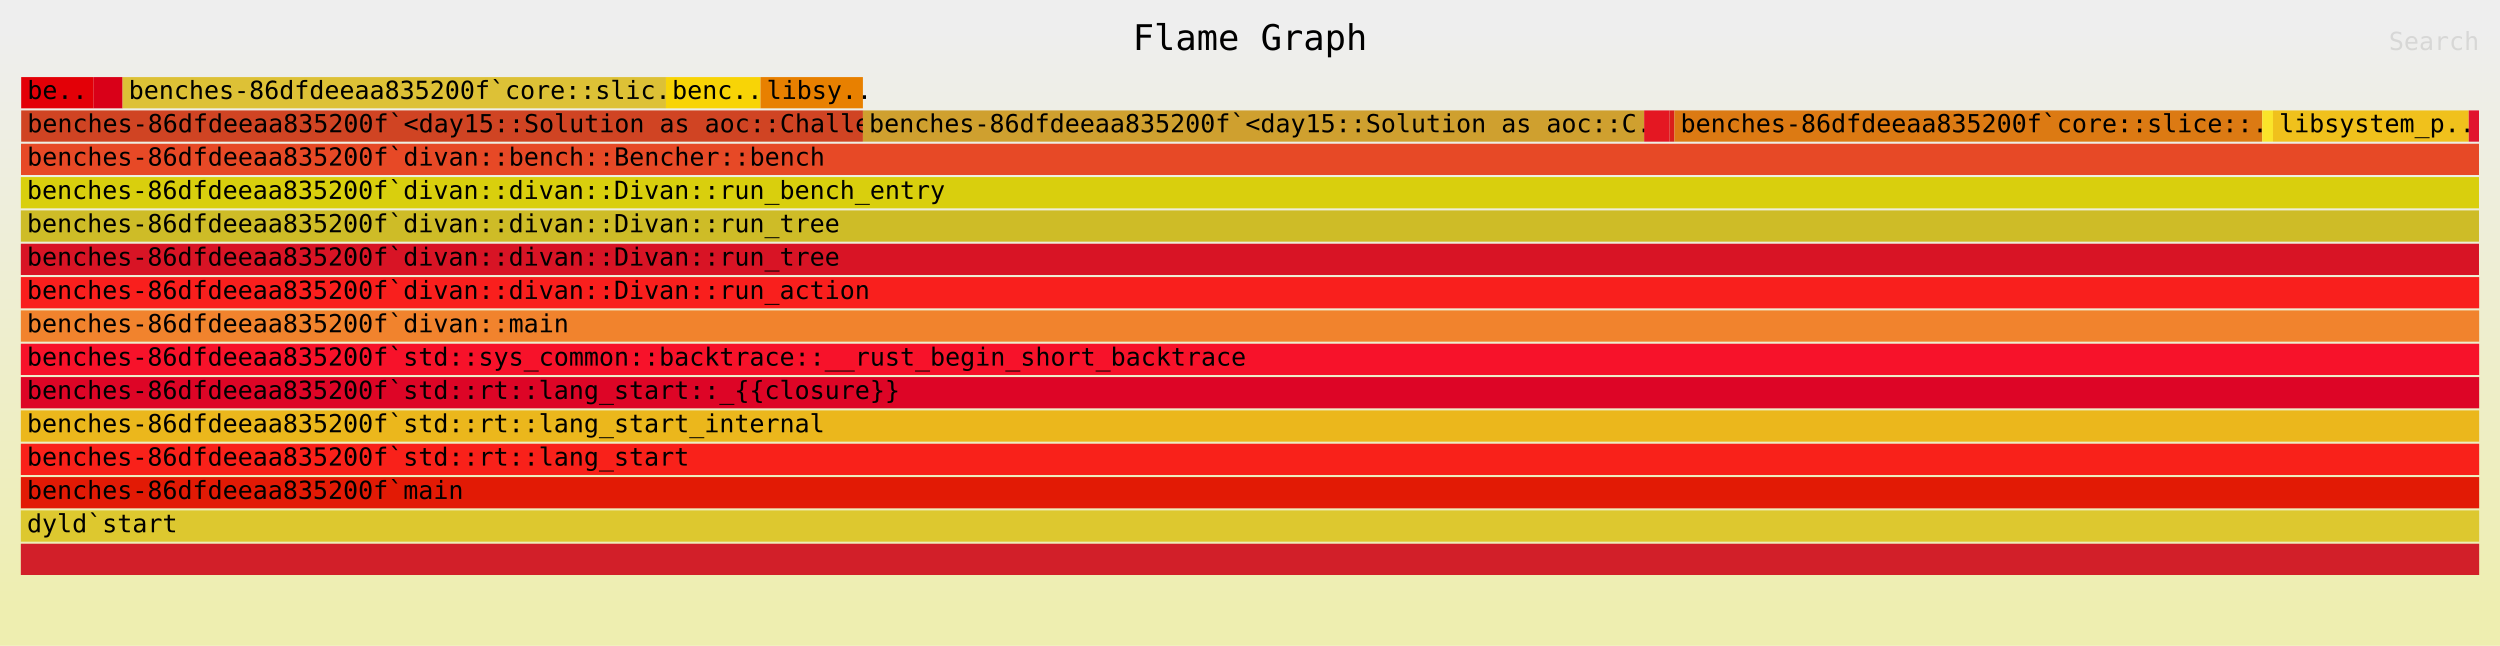
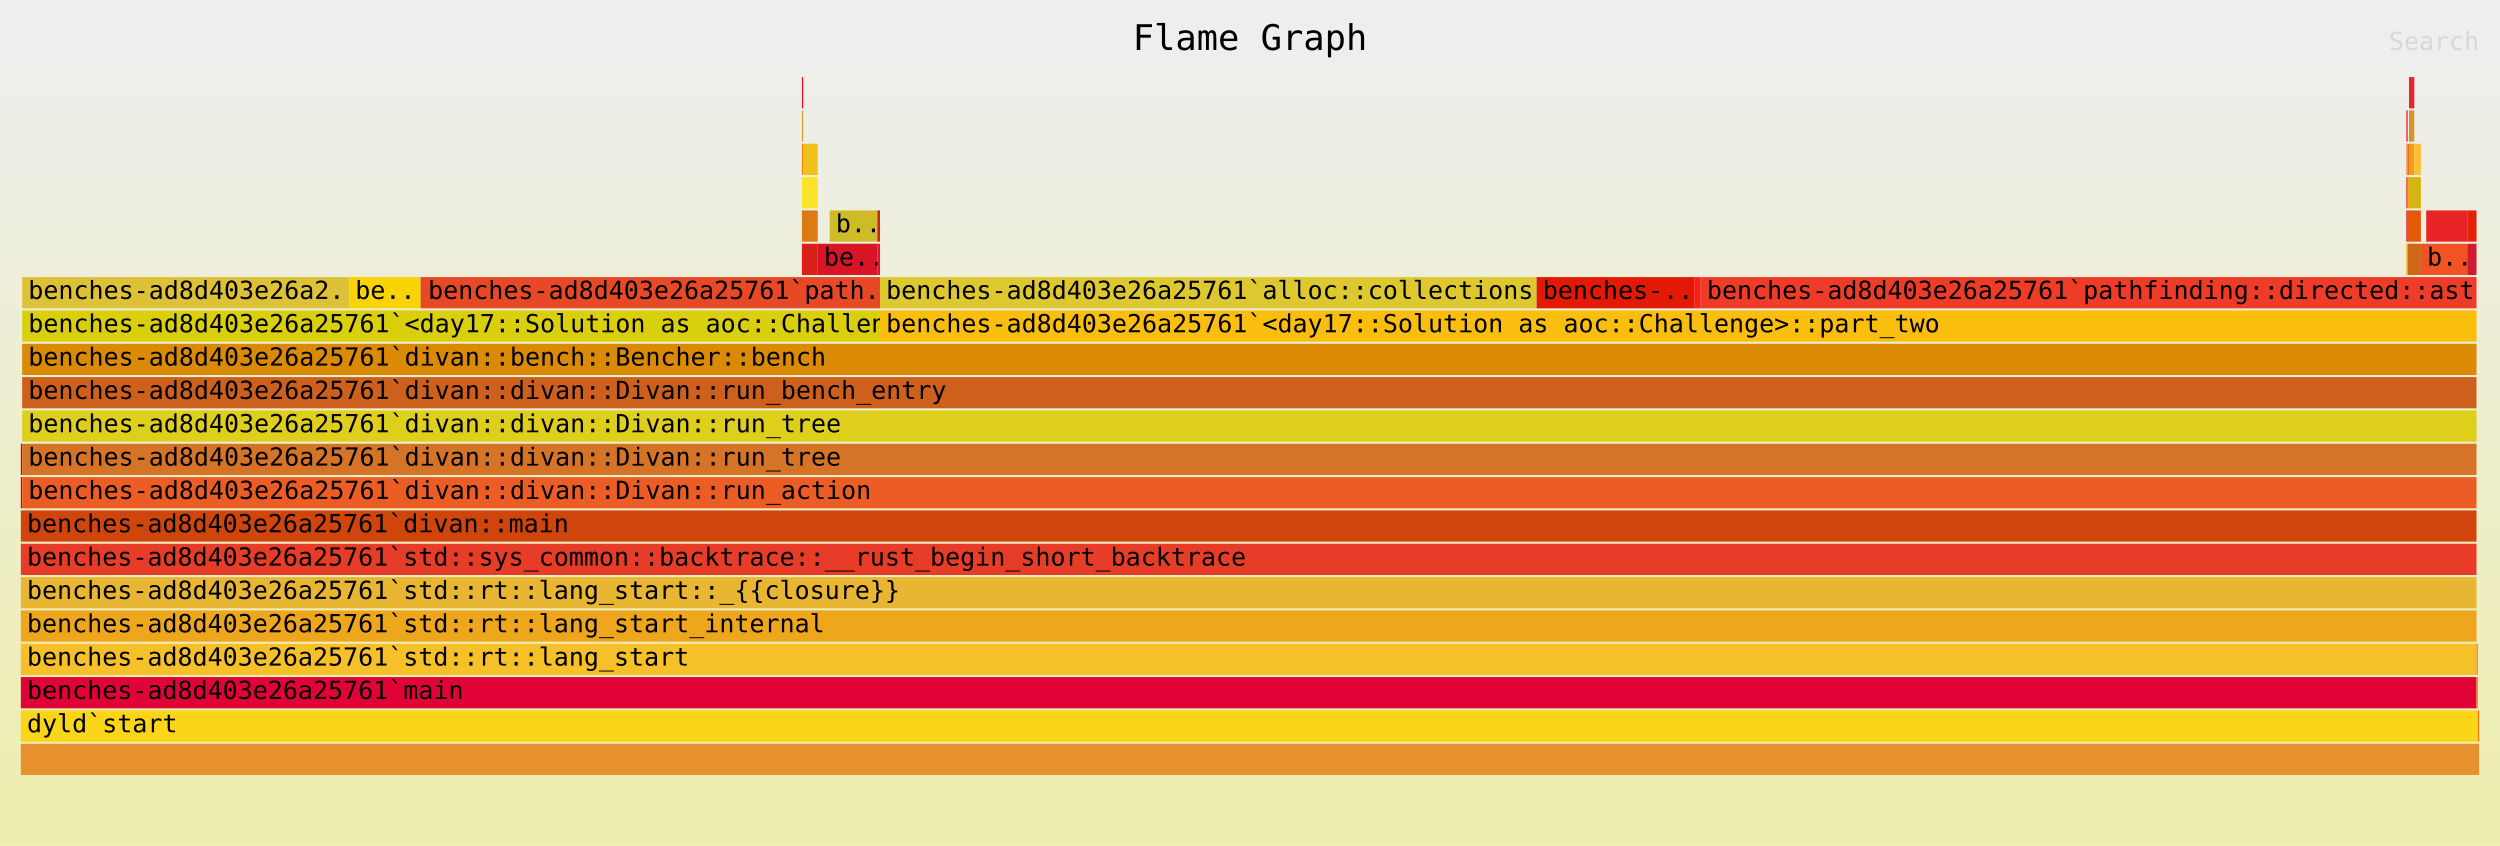
- <svg xmlns="http://www.w3.org/2000/svg" xmlns:ns1="http://github.com/jonhoo/inferno" version="1.1" width="1200" height="310" viewBox="0 0 1200 310">
+ <svg xmlns="http://www.w3.org/2000/svg" xmlns:ns1="http://github.com/jonhoo/inferno" version="1.1" width="1200" height="406" viewBox="0 0 1200 406">
  <defs>
    <linearGradient id="background" y1="0" y2="1" x1="0" x2="0">
      <stop stop-color="#eeeeee" offset="5%" />
      <stop stop-color="#eeeeb0" offset="95%" />
    </linearGradient>
  </defs>
  <style type="text/css">
text { font-family:monospace; font-size:12px }
#title { text-anchor:middle; font-size:17px; }
#matched { text-anchor:end; }
#search { text-anchor:end; opacity:0.1; cursor:pointer; }
#search:hover, #search.show { opacity:1; }
#subtitle { text-anchor:middle; font-color:rgb(160,160,160); }
#unzoom { cursor:pointer; }
#frames &gt; *:hover { stroke:black; stroke-width:0.5; cursor:pointer; }
.hide { display:none; }
.parent { opacity:0.5; }
</style>
-   <rect x="0" y="0" width="100%" height="310" fill="url(#background)" />
+   <rect x="0" y="0" width="100%" height="406" fill="url(#background)" />
  <text id="title" fill="rgb(0,0,0)" x="50%" y="24.00">Flame Graph</text>
-   <text id="details" fill="rgb(0,0,0)" x="10" y="293.00"> </text>
+   <text id="details" fill="rgb(0,0,0)" x="10" y="389.00"> </text>
  <text id="unzoom" class="hide" fill="rgb(0,0,0)" x="10" y="24.00">Reset Zoom</text>
  <text id="search" fill="rgb(0,0,0)" x="1190" y="24.00">Search</text>
-   <text id="matched" fill="rgb(0,0,0)" x="1190" y="293.00"> </text>
-   <svg id="frames" x="10" width="1180" total_samples="14617">
-     <g>
-       <rect x="0.014%" y="37" width="2.949%" height="15" fill="rgb(227,0,7)" ns1:x="2" ns1:w="431" />
-       <text x="0.264%" y="47.50">be..</text>
-     </g>
-     <g>
-       <rect x="2.962%" y="37" width="1.177%" height="15" fill="rgb(217,0,24)" ns1:x="433" ns1:w="172" />
-       <text x="3.212%" y="47.50" />
-     </g>
-     <g>
-       <rect x="4.139%" y="37" width="22.104%" height="15" fill="rgb(221,193,54)" ns1:x="605" ns1:w="3231" />
-       <text x="4.389%" y="47.50">benches-86dfdeeaa835200f`core::slic..</text>
-     </g>
-     <g>
-       <rect x="26.243%" y="37" width="3.845%" height="15" fill="rgb(248,212,6)" ns1:x="3836" ns1:w="562" />
-       <text x="26.493%" y="47.50">benc..</text>
-     </g>
-     <g>
-       <rect x="0.014%" y="53" width="34.241%" height="15" fill="rgb(208,68,35)" ns1:x="2" ns1:w="5005" />
-       <text x="0.264%" y="63.50">benches-86dfdeeaa835200f`&lt;day15::Solution as aoc::Challe..</text>
-     </g>
-     <g>
-       <rect x="30.088%" y="37" width="4.166%" height="15" fill="rgb(232,128,0)" ns1:x="4398" ns1:w="609" />
-       <text x="30.338%" y="47.50">libsy..</text>
-     </g>
-     <g>
-       <rect x="34.255%" y="53" width="31.778%" height="15" fill="rgb(207,160,47)" ns1:x="5007" ns1:w="4645" />
-       <text x="34.505%" y="63.50">benches-86dfdeeaa835200f`&lt;day15::Solution as aoc::C..</text>
-     </g>
-     <g>
-       <rect x="66.033%" y="53" width="1.026%" height="15" fill="rgb(228,23,34)" ns1:x="9652" ns1:w="150" />
-       <text x="66.283%" y="63.50" />
-     </g>
-     <g>
-       <rect x="67.059%" y="53" width="0.205%" height="15" fill="rgb(218,30,26)" ns1:x="9802" ns1:w="30" />
-       <text x="67.309%" y="63.50" />
-     </g>
-     <g>
-       <rect x="67.264%" y="53" width="23.91%" height="15" fill="rgb(220,122,19)" ns1:x="9832" ns1:w="3495" />
-       <text x="67.514%" y="63.50">benches-86dfdeeaa835200f`core::slice::..</text>
-     </g>
-     <g>
-       <rect x="91.175%" y="53" width="0.438%" height="15" fill="rgb(250,228,42)" ns1:x="13327" ns1:w="64" />
-       <text x="91.425%" y="63.50" />
-     </g>
-     <g>
-       <rect x="91.612%" y="53" width="7.963%" height="15" fill="rgb(240,193,28)" ns1:x="13391" ns1:w="1164" />
-       <text x="91.862%" y="63.50">libsystem_p..</text>
-     </g>
-     <g>
-       <rect x="0%" y="117" width="99.993%" height="15" fill="rgb(216,20,37)" ns1:x="0" ns1:w="14616" />
-       <text x="0.25%" y="127.50">benches-86dfdeeaa835200f`divan::divan::Divan::run_tree</text>
-     </g>
-     <g>
-       <rect x="0%" y="101" width="99.993%" height="15" fill="rgb(206,188,39)" ns1:x="0" ns1:w="14616" />
-       <text x="0.25%" y="111.50">benches-86dfdeeaa835200f`divan::divan::Divan::run_tree</text>
-     </g>
-     <g>
-       <rect x="0%" y="85" width="99.993%" height="15" fill="rgb(217,207,13)" ns1:x="0" ns1:w="14616" />
-       <text x="0.25%" y="95.50">benches-86dfdeeaa835200f`divan::divan::Divan::run_bench_entry</text>
-     </g>
-     <g>
-       <rect x="0.007%" y="69" width="99.986%" height="15" fill="rgb(231,73,38)" ns1:x="1" ns1:w="14615" />
-       <text x="0.257%" y="79.50">benches-86dfdeeaa835200f`divan::bench::Bencher::bench</text>
-     </g>
-     <g>
-       <rect x="99.576%" y="53" width="0.417%" height="15" fill="rgb(225,20,46)" ns1:x="14555" ns1:w="61" />
-       <text x="99.826%" y="63.50" />
-     </g>
-     <g>
-       <rect x="0%" y="261" width="100%" height="15" fill="rgb(210,31,41)" ns1:x="0" ns1:w="14617" />
-       <text x="0.25%" y="271.50" />
-     </g>
-     <g>
-       <rect x="0%" y="245" width="100%" height="15" fill="rgb(221,200,47)" ns1:x="0" ns1:w="14617" />
-       <text x="0.25%" y="255.50">dyld`start</text>
-     </g>
-     <g>
-       <rect x="0%" y="229" width="100%" height="15" fill="rgb(226,26,5)" ns1:x="0" ns1:w="14617" />
-       <text x="0.25%" y="239.50">benches-86dfdeeaa835200f`main</text>
-     </g>
-     <g>
-       <rect x="0%" y="213" width="100%" height="15" fill="rgb(249,33,26)" ns1:x="0" ns1:w="14617" />
-       <text x="0.25%" y="223.50">benches-86dfdeeaa835200f`std::rt::lang_start</text>
-     </g>
-     <g>
-       <rect x="0%" y="197" width="100%" height="15" fill="rgb(235,183,28)" ns1:x="0" ns1:w="14617" />
-       <text x="0.25%" y="207.50">benches-86dfdeeaa835200f`std::rt::lang_start_internal</text>
-     </g>
-     <g>
-       <rect x="0%" y="181" width="100%" height="15" fill="rgb(221,5,38)" ns1:x="0" ns1:w="14617" />
-       <text x="0.25%" y="191.50">benches-86dfdeeaa835200f`std::rt::lang_start::_{{closure}}</text>
-     </g>
-     <g>
-       <rect x="0%" y="165" width="100%" height="15" fill="rgb(247,18,42)" ns1:x="0" ns1:w="14617" />
-       <text x="0.25%" y="175.50">benches-86dfdeeaa835200f`std::sys_common::backtrace::__rust_begin_short_backtrace</text>
-     </g>
-     <g>
-       <rect x="0%" y="149" width="100%" height="15" fill="rgb(241,131,45)" ns1:x="0" ns1:w="14617" />
-       <text x="0.25%" y="159.50">benches-86dfdeeaa835200f`divan::main</text>
-     </g>
-     <g>
-       <rect x="0%" y="133" width="100%" height="15" fill="rgb(249,31,29)" ns1:x="0" ns1:w="14617" />
-       <text x="0.25%" y="143.50">benches-86dfdeeaa835200f`divan::divan::Divan::run_action</text>
+   <text id="matched" fill="rgb(0,0,0)" x="1190" y="389.00"> </text>
+   <svg id="frames" x="10" width="1180" total_samples="1857">
+     <g>
+       <rect x="0%" y="229" width="0.054%" height="15" fill="rgb(227,0,7)" ns1:x="0" ns1:w="1" />
+       <text x="0.25%" y="239.50" />
+     </g>
+     <g>
+       <rect x="0%" y="213" width="0.054%" height="15" fill="rgb(217,0,24)" ns1:x="0" ns1:w="1" />
+       <text x="0.25%" y="223.50" />
+     </g>
+     <g>
+       <rect x="0.054%" y="133" width="13.301%" height="15" fill="rgb(221,193,54)" ns1:x="1" ns1:w="247" />
+       <text x="0.304%" y="143.50">benches-ad8d403e26a2..</text>
+     </g>
+     <g>
+       <rect x="13.355%" y="133" width="2.908%" height="15" fill="rgb(248,212,6)" ns1:x="248" ns1:w="54" />
+       <text x="13.605%" y="143.50">be..</text>
+     </g>
+     <g>
+       <rect x="16.263%" y="133" width="0.054%" height="15" fill="rgb(208,68,35)" ns1:x="302" ns1:w="1" />
+       <text x="16.513%" y="143.50" />
+     </g>
+     <g>
+       <rect x="31.772%" y="69" width="0.054%" height="15" fill="rgb(232,128,0)" ns1:x="590" ns1:w="1" />
+       <text x="32.022%" y="79.50" />
+     </g>
+     <g>
+       <rect x="31.772%" y="53" width="0.054%" height="15" fill="rgb(207,160,47)" ns1:x="590" ns1:w="1" />
+       <text x="32.022%" y="63.50" />
+     </g>
+     <g>
+       <rect x="31.772%" y="37" width="0.054%" height="15" fill="rgb(228,23,34)" ns1:x="590" ns1:w="1" />
+       <text x="32.022%" y="47.50" />
+     </g>
+     <g>
+       <rect x="31.772%" y="117" width="0.646%" height="15" fill="rgb(218,30,26)" ns1:x="590" ns1:w="12" />
+       <text x="32.022%" y="127.50" />
+     </g>
+     <g>
+       <rect x="31.772%" y="101" width="0.646%" height="15" fill="rgb(220,122,19)" ns1:x="590" ns1:w="12" />
+       <text x="32.022%" y="111.50" />
+     </g>
+     <g>
+       <rect x="31.772%" y="85" width="0.646%" height="15" fill="rgb(250,228,42)" ns1:x="590" ns1:w="12" />
+       <text x="32.022%" y="95.50" />
+     </g>
+     <g>
+       <rect x="31.826%" y="69" width="0.592%" height="15" fill="rgb(240,193,28)" ns1:x="591" ns1:w="11" />
+       <text x="32.075%" y="79.50" />
+     </g>
+     <g>
+       <rect x="32.418%" y="117" width="2.423%" height="15" fill="rgb(216,20,37)" ns1:x="602" ns1:w="45" />
+       <text x="32.668%" y="127.50">be..</text>
+     </g>
+     <g>
+       <rect x="32.903%" y="101" width="1.939%" height="15" fill="rgb(206,188,39)" ns1:x="611" ns1:w="36" />
+       <text x="33.153%" y="111.50">b..</text>
+     </g>
+     <g>
+       <rect x="0.054%" y="149" width="34.895%" height="15" fill="rgb(217,207,13)" ns1:x="1" ns1:w="648" />
+       <text x="0.304%" y="159.50">benches-ad8d403e26a25761`&lt;day17::Solution as aoc::Challen..</text>
+     </g>
+     <g>
+       <rect x="16.317%" y="133" width="18.632%" height="15" fill="rgb(231,73,38)" ns1:x="303" ns1:w="346" />
+       <text x="16.567%" y="143.50">benches-ad8d403e26a25761`path..</text>
+     </g>
+     <g>
+       <rect x="34.841%" y="117" width="0.108%" height="15" fill="rgb(225,20,46)" ns1:x="647" ns1:w="2" />
+       <text x="35.091%" y="127.50" />
+     </g>
+     <g>
+       <rect x="34.841%" y="101" width="0.108%" height="15" fill="rgb(210,31,41)" ns1:x="647" ns1:w="2" />
+       <text x="35.091%" y="111.50" />
+     </g>
+     <g>
+       <rect x="34.949%" y="133" width="26.71%" height="15" fill="rgb(221,200,47)" ns1:x="649" ns1:w="496" />
+       <text x="35.199%" y="143.50">benches-ad8d403e26a25761`alloc::collections..</text>
+     </g>
+     <g>
+       <rect x="61.659%" y="133" width="6.408%" height="15" fill="rgb(226,26,5)" ns1:x="1145" ns1:w="119" />
+       <text x="61.909%" y="143.50">benches-..</text>
+     </g>
+     <g>
+       <rect x="68.067%" y="133" width="0.269%" height="15" fill="rgb(249,33,26)" ns1:x="1264" ns1:w="5" />
+       <text x="68.317%" y="143.50" />
+     </g>
+     <g>
+       <rect x="97.038%" y="117" width="0.054%" height="15" fill="rgb(235,183,28)" ns1:x="1802" ns1:w="1" />
+       <text x="97.288%" y="127.50" />
+     </g>
+     <g>
+       <rect x="97.038%" y="101" width="0.054%" height="15" fill="rgb(221,5,38)" ns1:x="1802" ns1:w="1" />
+       <text x="97.288%" y="111.50" />
+     </g>
+     <g>
+       <rect x="97.038%" y="85" width="0.054%" height="15" fill="rgb(247,18,42)" ns1:x="1802" ns1:w="1" />
+       <text x="97.288%" y="95.50" />
+     </g>
+     <g>
+       <rect x="97.038%" y="69" width="0.054%" height="15" fill="rgb(241,131,45)" ns1:x="1802" ns1:w="1" />
+       <text x="97.288%" y="79.50" />
+     </g>
+     <g>
+       <rect x="97.038%" y="53" width="0.054%" height="15" fill="rgb(249,31,29)" ns1:x="1802" ns1:w="1" />
+       <text x="97.288%" y="63.50" />
+     </g>
+     <g>
+       <rect x="97.092%" y="69" width="0.054%" height="15" fill="rgb(225,111,53)" ns1:x="1803" ns1:w="1" />
+       <text x="97.342%" y="79.50" />
+     </g>
+     <g>
+       <rect x="97.146%" y="69" width="0.215%" height="15" fill="rgb(238,160,17)" ns1:x="1804" ns1:w="4" />
+       <text x="97.396%" y="79.50" />
+     </g>
+     <g>
+       <rect x="97.146%" y="53" width="0.215%" height="15" fill="rgb(214,148,48)" ns1:x="1804" ns1:w="4" />
+       <text x="97.396%" y="63.50" />
+     </g>
+     <g>
+       <rect x="97.146%" y="37" width="0.215%" height="15" fill="rgb(232,36,49)" ns1:x="1804" ns1:w="4" />
+       <text x="97.396%" y="47.50" />
+     </g>
+     <g>
+       <rect x="97.092%" y="117" width="0.538%" height="15" fill="rgb(209,103,24)" ns1:x="1803" ns1:w="10" />
+       <text x="97.342%" y="127.50" />
+     </g>
+     <g>
+       <rect x="97.092%" y="101" width="0.538%" height="15" fill="rgb(229,88,8)" ns1:x="1803" ns1:w="10" />
+       <text x="97.342%" y="111.50" />
+     </g>
+     <g>
+       <rect x="97.092%" y="85" width="0.538%" height="15" fill="rgb(213,181,19)" ns1:x="1803" ns1:w="10" />
+       <text x="97.342%" y="95.50" />
+     </g>
+     <g>
+       <rect x="97.361%" y="69" width="0.269%" height="15" fill="rgb(254,191,54)" ns1:x="1808" ns1:w="5" />
+       <text x="97.611%" y="79.50" />
+     </g>
+     <g>
+       <rect x="97.631%" y="117" width="1.885%" height="15" fill="rgb(241,83,37)" ns1:x="1813" ns1:w="35" />
+       <text x="97.881%" y="127.50">b..</text>
+     </g>
+     <g>
+       <rect x="97.846%" y="101" width="1.669%" height="15" fill="rgb(233,36,39)" ns1:x="1817" ns1:w="31" />
+       <text x="98.096%" y="111.50" />
+     </g>
+     <g>
+       <rect x="0%" y="325" width="99.892%" height="15" fill="rgb(226,3,54)" ns1:x="0" ns1:w="1855" />
+       <text x="0.25%" y="335.50">benches-ad8d403e26a25761`main</text>
+     </g>
+     <g>
+       <rect x="0%" y="309" width="99.892%" height="15" fill="rgb(245,192,40)" ns1:x="0" ns1:w="1855" />
+       <text x="0.25%" y="319.50">benches-ad8d403e26a25761`std::rt::lang_start</text>
+     </g>
+     <g>
+       <rect x="0%" y="293" width="99.892%" height="15" fill="rgb(238,167,29)" ns1:x="0" ns1:w="1855" />
+       <text x="0.25%" y="303.50">benches-ad8d403e26a25761`std::rt::lang_start_internal</text>
+     </g>
+     <g>
+       <rect x="0%" y="277" width="99.892%" height="15" fill="rgb(232,182,51)" ns1:x="0" ns1:w="1855" />
+       <text x="0.25%" y="287.50">benches-ad8d403e26a25761`std::rt::lang_start::_{{closure}}</text>
+     </g>
+     <g>
+       <rect x="0%" y="261" width="99.892%" height="15" fill="rgb(231,60,39)" ns1:x="0" ns1:w="1855" />
+       <text x="0.25%" y="271.50">benches-ad8d403e26a25761`std::sys_common::backtrace::__rust_begin_short_backtrace</text>
+     </g>
+     <g>
+       <rect x="0%" y="245" width="99.892%" height="15" fill="rgb(208,69,12)" ns1:x="0" ns1:w="1855" />
+       <text x="0.25%" y="255.50">benches-ad8d403e26a25761`divan::main</text>
+     </g>
+     <g>
+       <rect x="0.054%" y="229" width="99.838%" height="15" fill="rgb(235,93,37)" ns1:x="1" ns1:w="1854" />
+       <text x="0.304%" y="239.50">benches-ad8d403e26a25761`divan::divan::Divan::run_action</text>
+     </g>
+     <g>
+       <rect x="0.054%" y="213" width="99.838%" height="15" fill="rgb(213,116,39)" ns1:x="1" ns1:w="1854" />
+       <text x="0.304%" y="223.50">benches-ad8d403e26a25761`divan::divan::Divan::run_tree</text>
+     </g>
+     <g>
+       <rect x="0.054%" y="197" width="99.838%" height="15" fill="rgb(222,207,29)" ns1:x="1" ns1:w="1854" />
+       <text x="0.304%" y="207.50">benches-ad8d403e26a25761`divan::divan::Divan::run_tree</text>
+     </g>
+     <g>
+       <rect x="0.054%" y="181" width="99.838%" height="15" fill="rgb(206,96,30)" ns1:x="1" ns1:w="1854" />
+       <text x="0.304%" y="191.50">benches-ad8d403e26a25761`divan::divan::Divan::run_bench_entry</text>
+     </g>
+     <g>
+       <rect x="0.054%" y="165" width="99.838%" height="15" fill="rgb(218,138,4)" ns1:x="1" ns1:w="1854" />
+       <text x="0.304%" y="175.50">benches-ad8d403e26a25761`divan::bench::Bencher::bench</text>
+     </g>
+     <g>
+       <rect x="34.949%" y="149" width="64.944%" height="15" fill="rgb(250,191,14)" ns1:x="649" ns1:w="1206" />
+       <text x="35.199%" y="159.50">benches-ad8d403e26a25761`&lt;day17::Solution as aoc::Challenge&gt;::part_two</text>
+     </g>
+     <g>
+       <rect x="68.336%" y="133" width="31.556%" height="15" fill="rgb(239,60,40)" ns1:x="1269" ns1:w="586" />
+       <text x="68.586%" y="143.50">benches-ad8d403e26a25761`pathfinding::directed::ast..</text>
+     </g>
+     <g>
+       <rect x="99.515%" y="117" width="0.377%" height="15" fill="rgb(206,27,48)" ns1:x="1848" ns1:w="7" />
+       <text x="99.765%" y="127.50" />
+     </g>
+     <g>
+       <rect x="99.515%" y="101" width="0.377%" height="15" fill="rgb(225,35,8)" ns1:x="1848" ns1:w="7" />
+       <text x="99.765%" y="111.50" />
+     </g>
+     <g>
+       <rect x="0%" y="341" width="99.946%" height="15" fill="rgb(250,213,24)" ns1:x="0" ns1:w="1856" />
+       <text x="0.25%" y="351.50">dyld`start</text>
+     </g>
+     <g>
+       <rect x="99.892%" y="325" width="0.054%" height="15" fill="rgb(247,123,22)" ns1:x="1855" ns1:w="1" />
+       <text x="100.142%" y="335.50" />
+     </g>
+     <g>
+       <rect x="99.892%" y="309" width="0.054%" height="15" fill="rgb(231,138,38)" ns1:x="1855" ns1:w="1" />
+       <text x="100.142%" y="319.50" />
+     </g>
+     <g>
+       <rect x="0%" y="357" width="100%" height="15" fill="rgb(231,145,46)" ns1:x="0" ns1:w="1857" />
+       <text x="0.25%" y="367.50" />
+     </g>
+     <g>
+       <rect x="99.946%" y="341" width="0.054%" height="15" fill="rgb(251,118,11)" ns1:x="1856" ns1:w="1" />
+       <text x="100.196%" y="351.50" />
    </g>
  </svg>
</svg>
